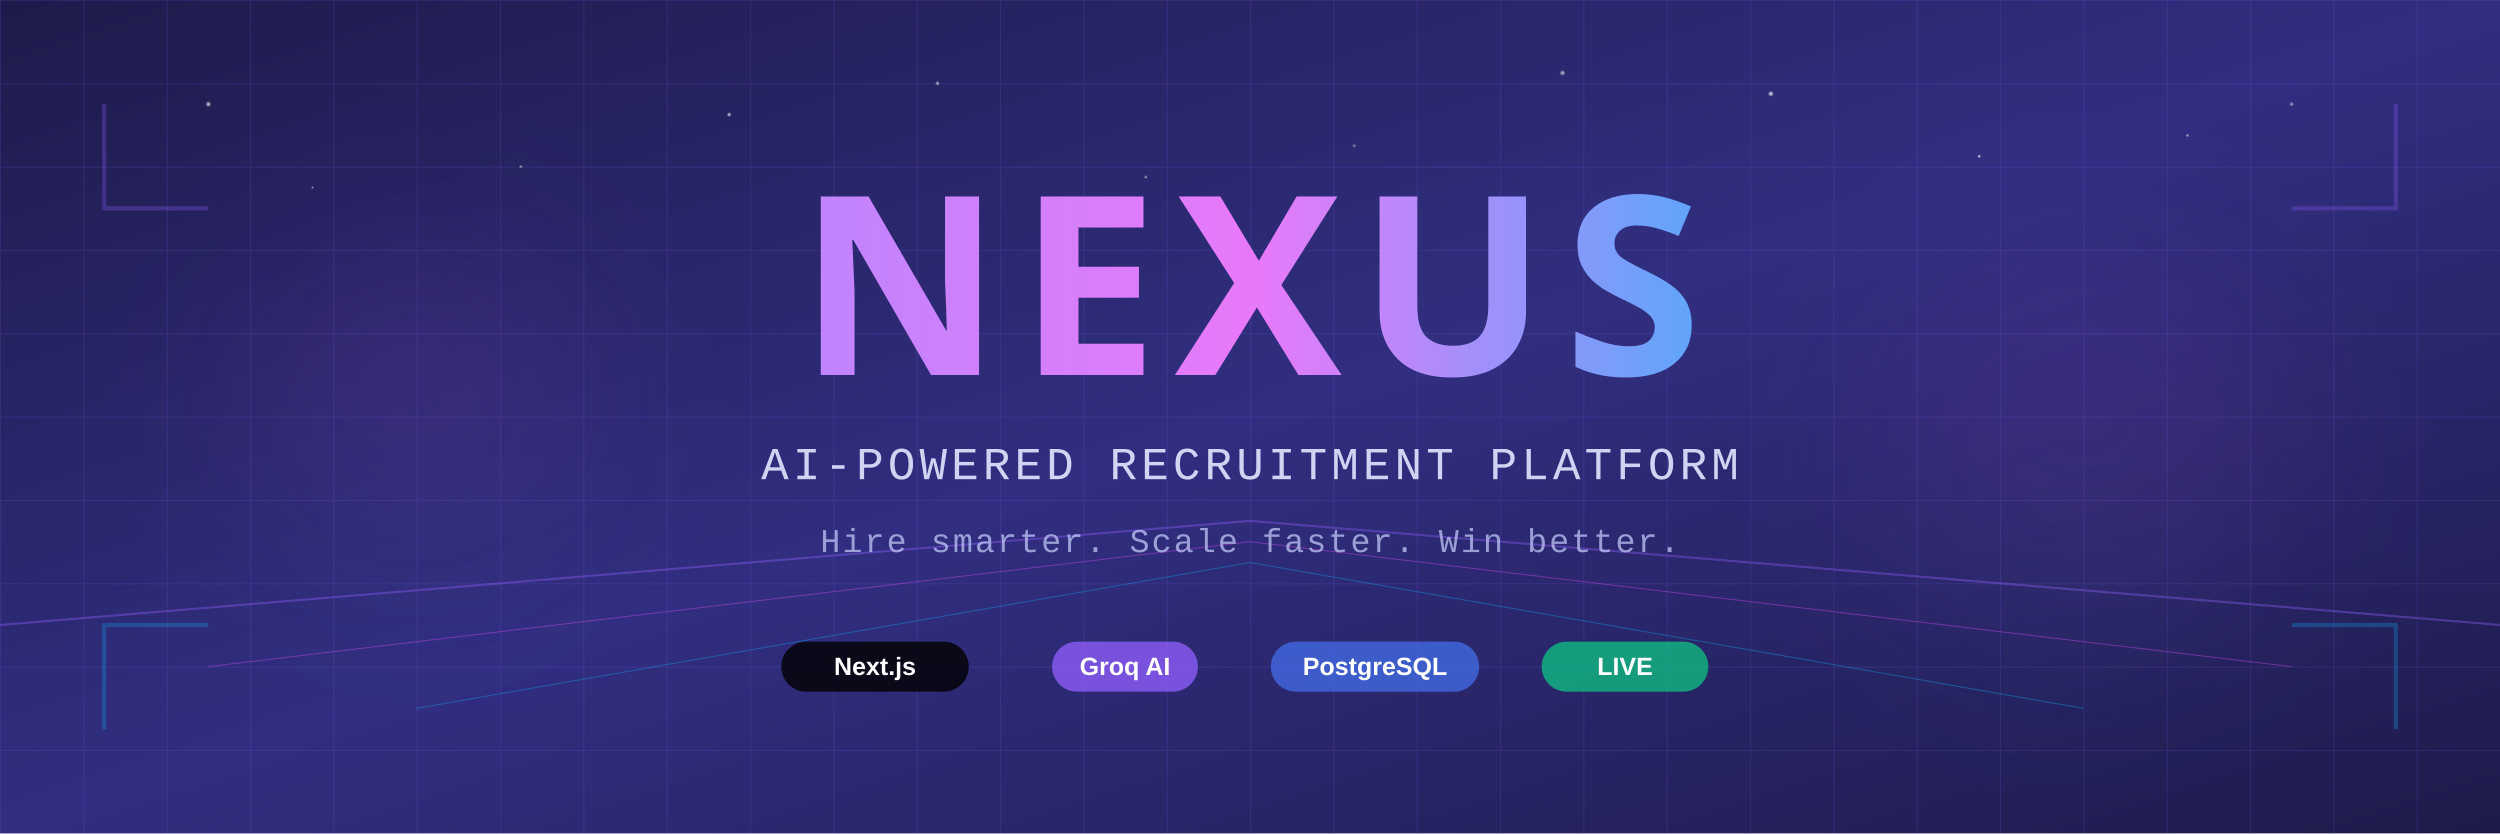
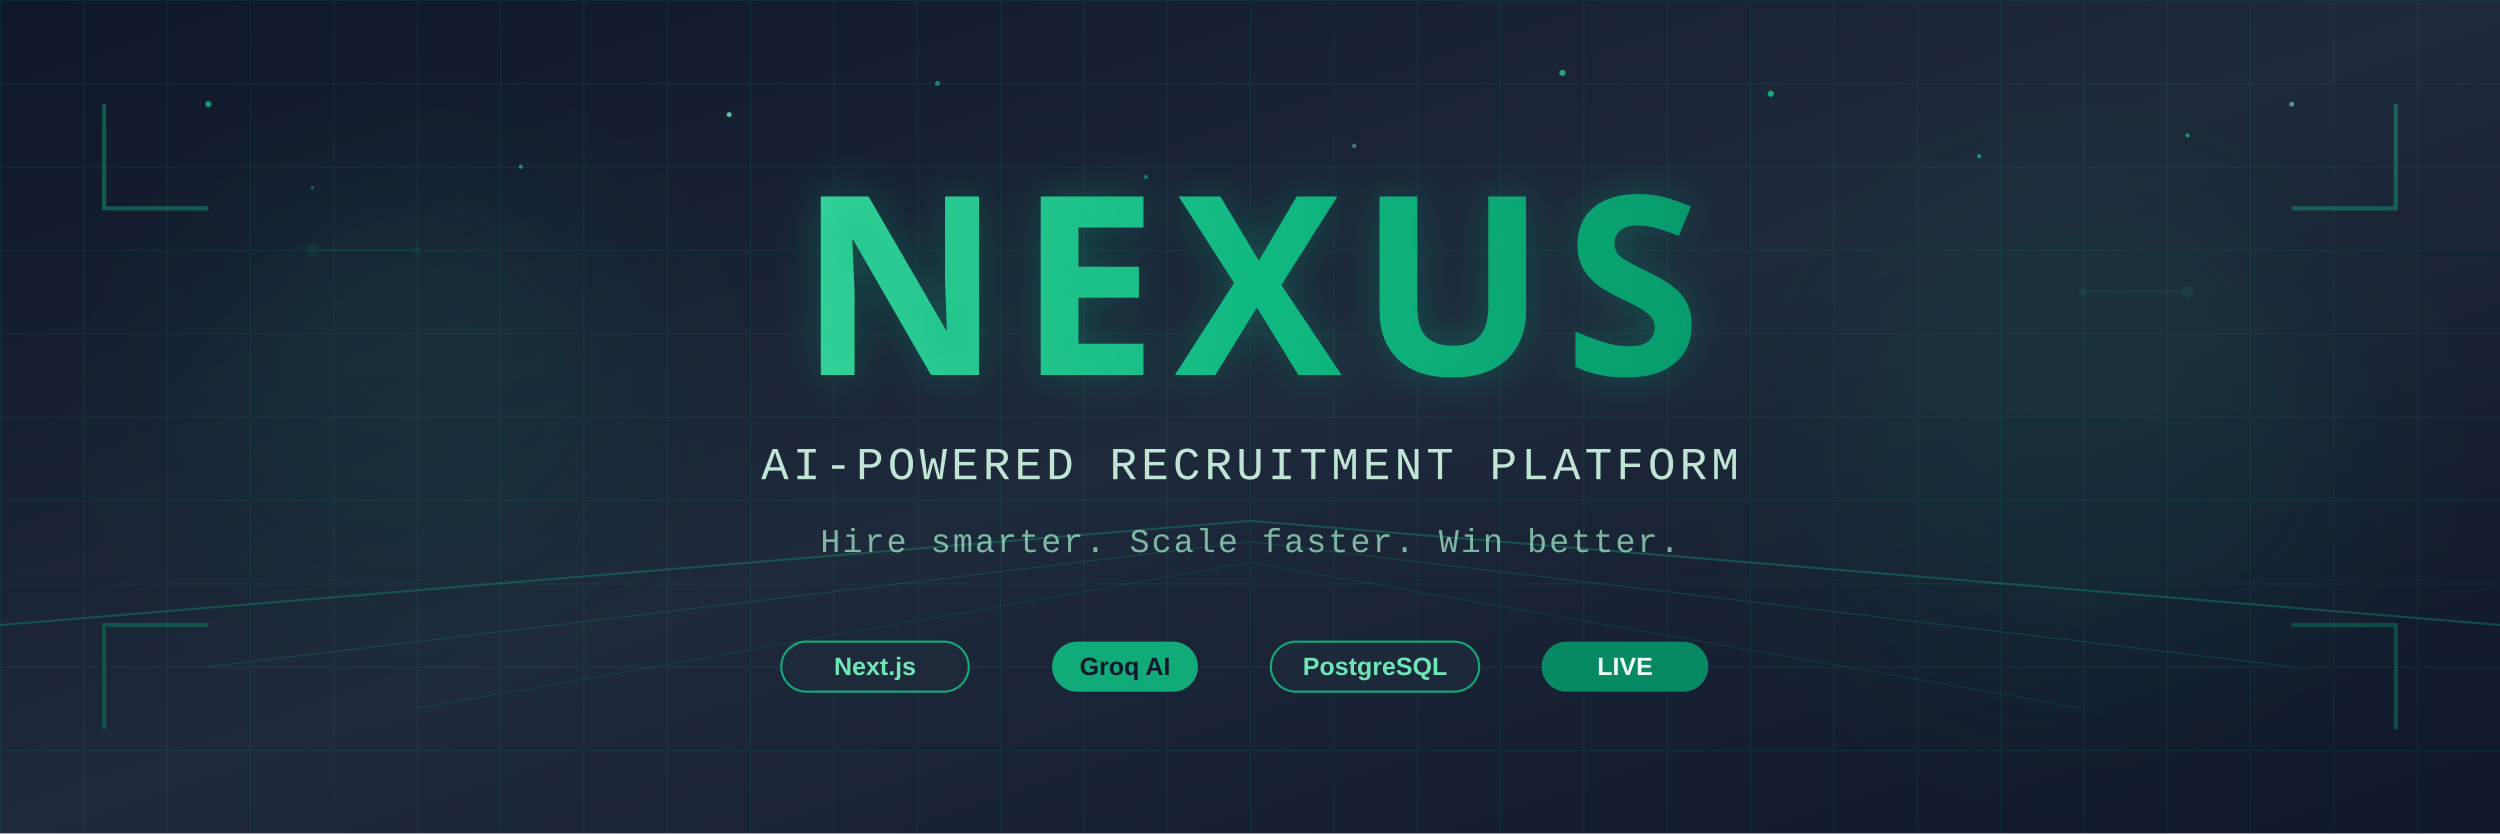
<svg xmlns="http://www.w3.org/2000/svg" width="1200" height="400" viewBox="0 0 1200 400">
  <defs>
    <linearGradient id="bgGradient" x1="0%" y1="0%" x2="100%" y2="100%">
-       <stop offset="0%" style="stop-color:#1e1b4b;stop-opacity:1" />
-       <stop offset="50%" style="stop-color:#312e81;stop-opacity:1" />
-       <stop offset="100%" style="stop-color:#1e1b4b;stop-opacity:1" />
+       <stop offset="0%" style="stop-color:#0f172a;stop-opacity:1" />
+       <stop offset="50%" style="stop-color:#1e293b;stop-opacity:1" />
+       <stop offset="100%" style="stop-color:#0f172a;stop-opacity:1" />
    </linearGradient>
    <linearGradient id="glowGradient" x1="0%" y1="0%" x2="0%" y2="100%">
-       <stop offset="0%" style="stop-color:#8b5cf6;stop-opacity:0.8" />
-       <stop offset="50%" style="stop-color:#d946ef;stop-opacity:0.6" />
-       <stop offset="100%" style="stop-color:#0ea5e9;stop-opacity:0.4" />
+       <stop offset="0%" style="stop-color:#10b981;stop-opacity:0.8" />
+       <stop offset="50%" style="stop-color:#059669;stop-opacity:0.6" />
+       <stop offset="100%" style="stop-color:#047857;stop-opacity:0.4" />
    </linearGradient>
    <linearGradient id="textGradient" x1="0%" y1="0%" x2="100%" y2="0%">
-       <stop offset="0%" style="stop-color:#c084fc;stop-opacity:1" />
-       <stop offset="50%" style="stop-color:#e879f9;stop-opacity:1" />
-       <stop offset="100%" style="stop-color:#60a5fa;stop-opacity:1" />
+       <stop offset="0%" style="stop-color:#34d399;stop-opacity:1" />
+       <stop offset="50%" style="stop-color:#10b981;stop-opacity:1" />
+       <stop offset="100%" style="stop-color:#059669;stop-opacity:1" />
+     </linearGradient>
+     <linearGradient id="accentGradient" x1="0%" y1="0%" x2="100%" y2="0%">
+       <stop offset="0%" style="stop-color:#6ee7b7;stop-opacity:1" />
+       <stop offset="100%" style="stop-color:#10b981;stop-opacity:1" />
    </linearGradient>
    <pattern id="grid" width="40" height="40" patternUnits="userSpaceOnUse">
-       <path d="M 40 0 L 0 0 0 40" fill="none" stroke="#8b5cf6" stroke-width="0.5" opacity="0.3" />
+       <path d="M 40 0 L 0 0 0 40" fill="none" stroke="#10b981" stroke-width="0.5" opacity="0.2" />
    </pattern>
    <radialGradient id="starGradient">
-       <stop offset="0%" style="stop-color:#ffffff;stop-opacity:1" />
-       <stop offset="100%" style="stop-color:#ffffff;stop-opacity:0" />
+       <stop offset="0%" style="stop-color:#10b981;stop-opacity:1" />
+       <stop offset="100%" style="stop-color:#10b981;stop-opacity:0" />
    </radialGradient>
  </defs>
  <rect width="1200" height="400" fill="url(#bgGradient)" />
-   <circle cx="100" cy="50" r="1.5" fill="url(#starGradient)" opacity="0.8" />
-   <circle cx="250" cy="80" r="1" fill="url(#starGradient)" opacity="0.6" />
-   <circle cx="450" cy="40" r="1.2" fill="url(#starGradient)" opacity="0.7" />
-   <circle cx="650" cy="70" r="1" fill="url(#starGradient)" opacity="0.5" />
-   <circle cx="850" cy="45" r="1.5" fill="url(#starGradient)" opacity="0.9" />
-   <circle cx="1050" cy="65" r="1" fill="url(#starGradient)" opacity="0.6" />
-   <circle cx="150" cy="90" r="0.8" fill="url(#starGradient)" opacity="0.5" />
-   <circle cx="350" cy="55" r="1.2" fill="url(#starGradient)" opacity="0.8" />
-   <circle cx="550" cy="85" r="1" fill="url(#starGradient)" opacity="0.6" />
-   <circle cx="750" cy="35" r="1.5" fill="url(#starGradient)" opacity="0.7" />
-   <circle cx="950" cy="75" r="1" fill="url(#starGradient)" opacity="0.8" />
-   <circle cx="1100" cy="50" r="1.2" fill="url(#starGradient)" opacity="0.6" />
+   <circle cx="100" cy="50" r="1.5" fill="#10b981" opacity="0.8" />
+   <circle cx="250" cy="80" r="1" fill="#34d399" opacity="0.6" />
+   <circle cx="450" cy="40" r="1.2" fill="#10b981" opacity="0.7" />
+   <circle cx="650" cy="70" r="1" fill="#6ee7b7" opacity="0.5" />
+   <circle cx="850" cy="45" r="1.5" fill="#10b981" opacity="0.9" />
+   <circle cx="1050" cy="65" r="1" fill="#34d399" opacity="0.6" />
+   <circle cx="150" cy="90" r="0.8" fill="#10b981" opacity="0.5" />
+   <circle cx="350" cy="55" r="1.2" fill="#6ee7b7" opacity="0.8" />
+   <circle cx="550" cy="85" r="1" fill="#10b981" opacity="0.6" />
+   <circle cx="750" cy="35" r="1.5" fill="#34d399" opacity="0.7" />
+   <circle cx="950" cy="75" r="1" fill="#10b981" opacity="0.8" />
+   <circle cx="1100" cy="50" r="1.2" fill="#6ee7b7" opacity="0.6" />
  <rect width="1200" height="400" fill="url(#grid)" />
-   <g opacity="0.4">
-     <line x1="0" y1="300" x2="600" y2="250" stroke="#8b5cf6" stroke-width="1" />
-     <line x1="1200" y1="300" x2="600" y2="250" stroke="#8b5cf6" stroke-width="1" />
-     <line x1="100" y1="320" x2="600" y2="260" stroke="#d946ef" stroke-width="0.5" />
-     <line x1="1100" y1="320" x2="600" y2="260" stroke="#d946ef" stroke-width="0.5" />
-     <line x1="200" y1="340" x2="600" y2="270" stroke="#0ea5e9" stroke-width="0.5" />
-     <line x1="1000" y1="340" x2="600" y2="270" stroke="#0ea5e9" stroke-width="0.5" />
+   <g opacity="0.3">
+     <line x1="0" y1="300" x2="600" y2="250" stroke="#10b981" stroke-width="1" />
+     <line x1="1200" y1="300" x2="600" y2="250" stroke="#10b981" stroke-width="1" />
+     <line x1="100" y1="320" x2="600" y2="260" stroke="#059669" stroke-width="0.5" />
+     <line x1="1100" y1="320" x2="600" y2="260" stroke="#059669" stroke-width="0.5" />
+     <line x1="200" y1="340" x2="600" y2="270" stroke="#047857" stroke-width="0.5" />
+     <line x1="1000" y1="340" x2="600" y2="270" stroke="#047857" stroke-width="0.5" />
  </g>
-   <circle cx="200" cy="200" r="80" fill="url(#glowGradient)" opacity="0.15" filter="blur(40px)" />
-   <circle cx="1000" cy="220" r="100" fill="url(#glowGradient)" opacity="0.15" filter="blur(40px)" />
+   <circle cx="200" cy="200" r="100" fill="url(#glowGradient)" opacity="0.15" filter="blur(40px)" />
+   <circle cx="1000" cy="220" r="120" fill="url(#glowGradient)" opacity="0.15" filter="blur(40px)" />
  <g transform="translate(600, 180)">
    <text x="0" y="0" font-family="'Arial Black', 'Impact', sans-serif" font-size="120" font-weight="900" fill="url(#textGradient)" text-anchor="middle" letter-spacing="8" style="text-transform: uppercase;">NEXUS</text>
-     <text x="0" y="50" font-family="'Courier New', monospace" font-size="22" font-weight="400" fill="#e0e7ff" text-anchor="middle" letter-spacing="2" opacity="0.9">AI-POWERED RECRUITMENT PLATFORM</text>
-     <text x="0" y="85" font-family="'Courier New', monospace" font-size="16" font-weight="300" fill="#c7d2fe" text-anchor="middle" letter-spacing="1" opacity="0.7">Hire smarter. Scale faster. Win better.</text>
+     <text x="0" y="0" font-family="'Arial Black', 'Impact', sans-serif" font-size="120" font-weight="900" fill="#10b981" text-anchor="middle" letter-spacing="8" opacity="0.3" filter="blur(10px)" style="text-transform: uppercase;">NEXUS</text>
+     <text x="0" y="50" font-family="'Courier New', monospace" font-size="22" font-weight="400" fill="#d1fae5" text-anchor="middle" letter-spacing="2" opacity="0.9">AI-POWERED RECRUITMENT PLATFORM</text>
+     <text x="0" y="85" font-family="'Courier New', monospace" font-size="16" font-weight="300" fill="#a7f3d0" text-anchor="middle" letter-spacing="1" opacity="0.7">Hire smarter. Scale faster. Win better.</text>
  </g>
  <g transform="translate(600, 320)">
    <g transform="translate(-180, 0)">
-       <rect x="-45" y="-12" width="90" height="24" rx="12" fill="#000000" opacity="0.8" />
-       <text x="0" y="4" font-family="Arial, sans-serif" font-size="12" fill="#ffffff" text-anchor="middle" font-weight="600">Next.js</text>
+       <rect x="-45" y="-12" width="90" height="24" rx="12" fill="#1e293b" opacity="0.9" stroke="#10b981" stroke-width="1" />
+       <text x="0" y="4" font-family="Arial, sans-serif" font-size="12" fill="#6ee7b7" text-anchor="middle" font-weight="600">Next.js</text>
    </g>
    <g transform="translate(-60, 0)">
-       <rect x="-35" y="-12" width="70" height="24" rx="12" fill="#8b5cf6" opacity="0.8" />
-       <text x="0" y="4" font-family="Arial, sans-serif" font-size="12" fill="#ffffff" text-anchor="middle" font-weight="600">Groq AI</text>
+       <rect x="-35" y="-12" width="70" height="24" rx="12" fill="#10b981" opacity="0.9" />
+       <text x="0" y="4" font-family="Arial, sans-serif" font-size="12" fill="#0f172a" text-anchor="middle" font-weight="700">Groq AI</text>
    </g>
    <g transform="translate(60, 0)">
-       <rect x="-50" y="-12" width="100" height="24" rx="12" fill="#4169E1" opacity="0.8" />
-       <text x="0" y="4" font-family="Arial, sans-serif" font-size="12" fill="#ffffff" text-anchor="middle" font-weight="600">PostgreSQL</text>
+       <rect x="-50" y="-12" width="100" height="24" rx="12" fill="#1e293b" opacity="0.9" stroke="#10b981" stroke-width="1" />
+       <text x="0" y="4" font-family="Arial, sans-serif" font-size="12" fill="#6ee7b7" text-anchor="middle" font-weight="600">PostgreSQL</text>
    </g>
    <g transform="translate(180, 0)">
-       <rect x="-40" y="-12" width="80" height="24" rx="12" fill="#10b981" opacity="0.8" />
-       <text x="0" y="4" font-family="Arial, sans-serif" font-size="12" fill="#ffffff" text-anchor="middle" font-weight="600">LIVE</text>
+       <rect x="-40" y="-12" width="80" height="24" rx="12" fill="#059669" opacity="0.9" />
+       <text x="0" y="4" font-family="Arial, sans-serif" font-size="12" fill="#f0fdf4" text-anchor="middle" font-weight="700">LIVE</text>
    </g>
  </g>
-   <line x1="300" y1="150" x2="400" y2="150" stroke="url(#textGradient)" stroke-width="2" opacity="0.6" />
-   <line x1="800" y1="150" x2="900" y2="150" stroke="url(#textGradient)" stroke-width="2" opacity="0.6" />
-   <g opacity="0.3">
-     <polyline points="50,50 50,100 100,100" fill="none" stroke="#8b5cf6" stroke-width="2" />
-     <polyline points="1150,50 1150,100 1100,100" fill="none" stroke="#8b5cf6" stroke-width="2" />
-     <polyline points="50,350 50,300 100,300" fill="none" stroke="#0ea5e9" stroke-width="2" />
-     <polyline points="1150,350 1150,300 1100,300" fill="none" stroke="#0ea5e9" stroke-width="2" />
+   <line x1="300" y1="150" x2="400" y2="150" stroke="url(#accentGradient)" stroke-width="2" opacity="0.6" />
+   <line x1="800" y1="150" x2="900" y2="150" stroke="url(#accentGradient)" stroke-width="2" opacity="0.6" />
+   <g opacity="0.4">
+     <polyline points="50,50 50,100 100,100" fill="none" stroke="#10b981" stroke-width="2" />
+     <polyline points="1150,50 1150,100 1100,100" fill="none" stroke="#10b981" stroke-width="2" />
+     <polyline points="50,350 50,300 100,300" fill="none" stroke="#059669" stroke-width="2" />
+     <polyline points="1150,350 1150,300 1100,300" fill="none" stroke="#059669" stroke-width="2" />
+   </g>
+   <g opacity="0.1">
+     <circle cx="150" cy="120" r="3" fill="#10b981" />
+     <line x1="150" y1="120" x2="200" y2="120" stroke="#10b981" stroke-width="1" />
+     <circle cx="200" cy="120" r="2" fill="#10b981" />
+     <circle cx="1050" cy="140" r="3" fill="#10b981" />
+     <line x1="1050" y1="140" x2="1000" y2="140" stroke="#10b981" stroke-width="1" />
+     <circle cx="1000" cy="140" r="2" fill="#10b981" />
  </g>
</svg>
